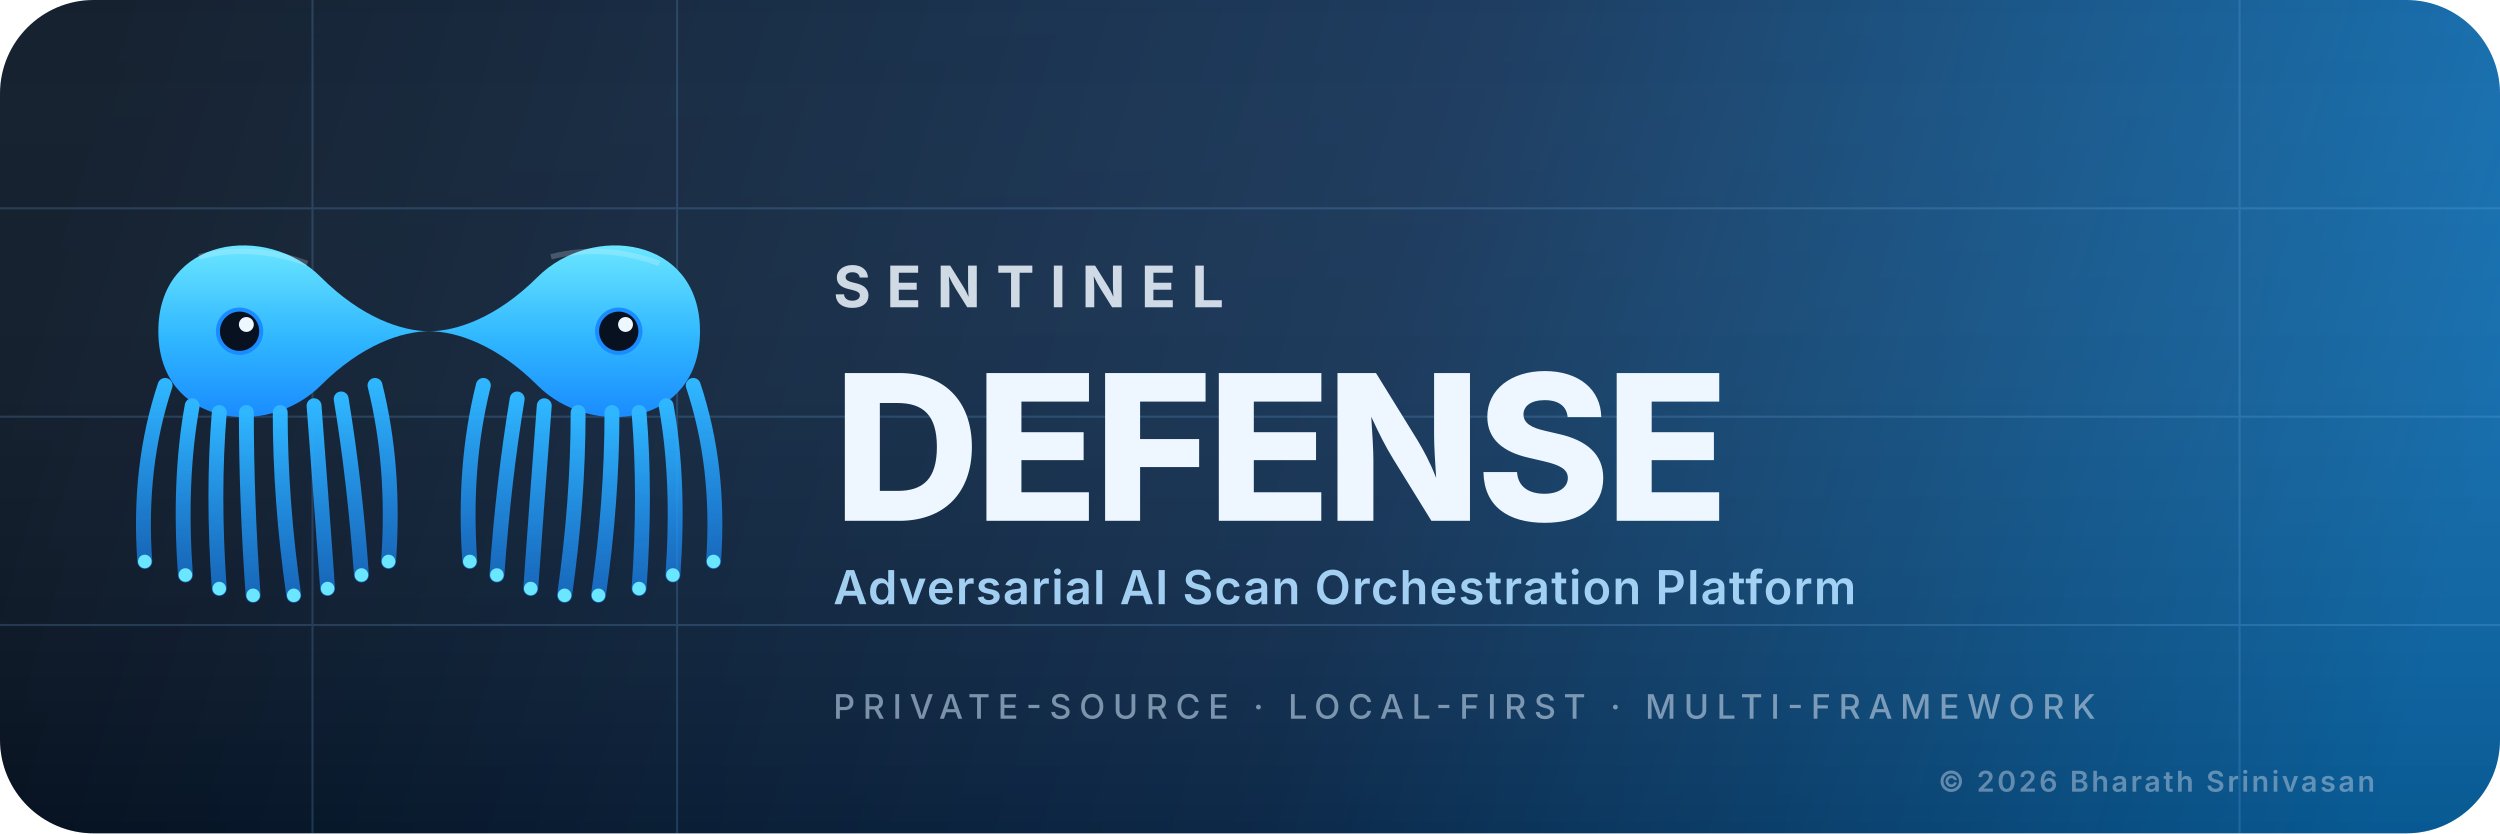
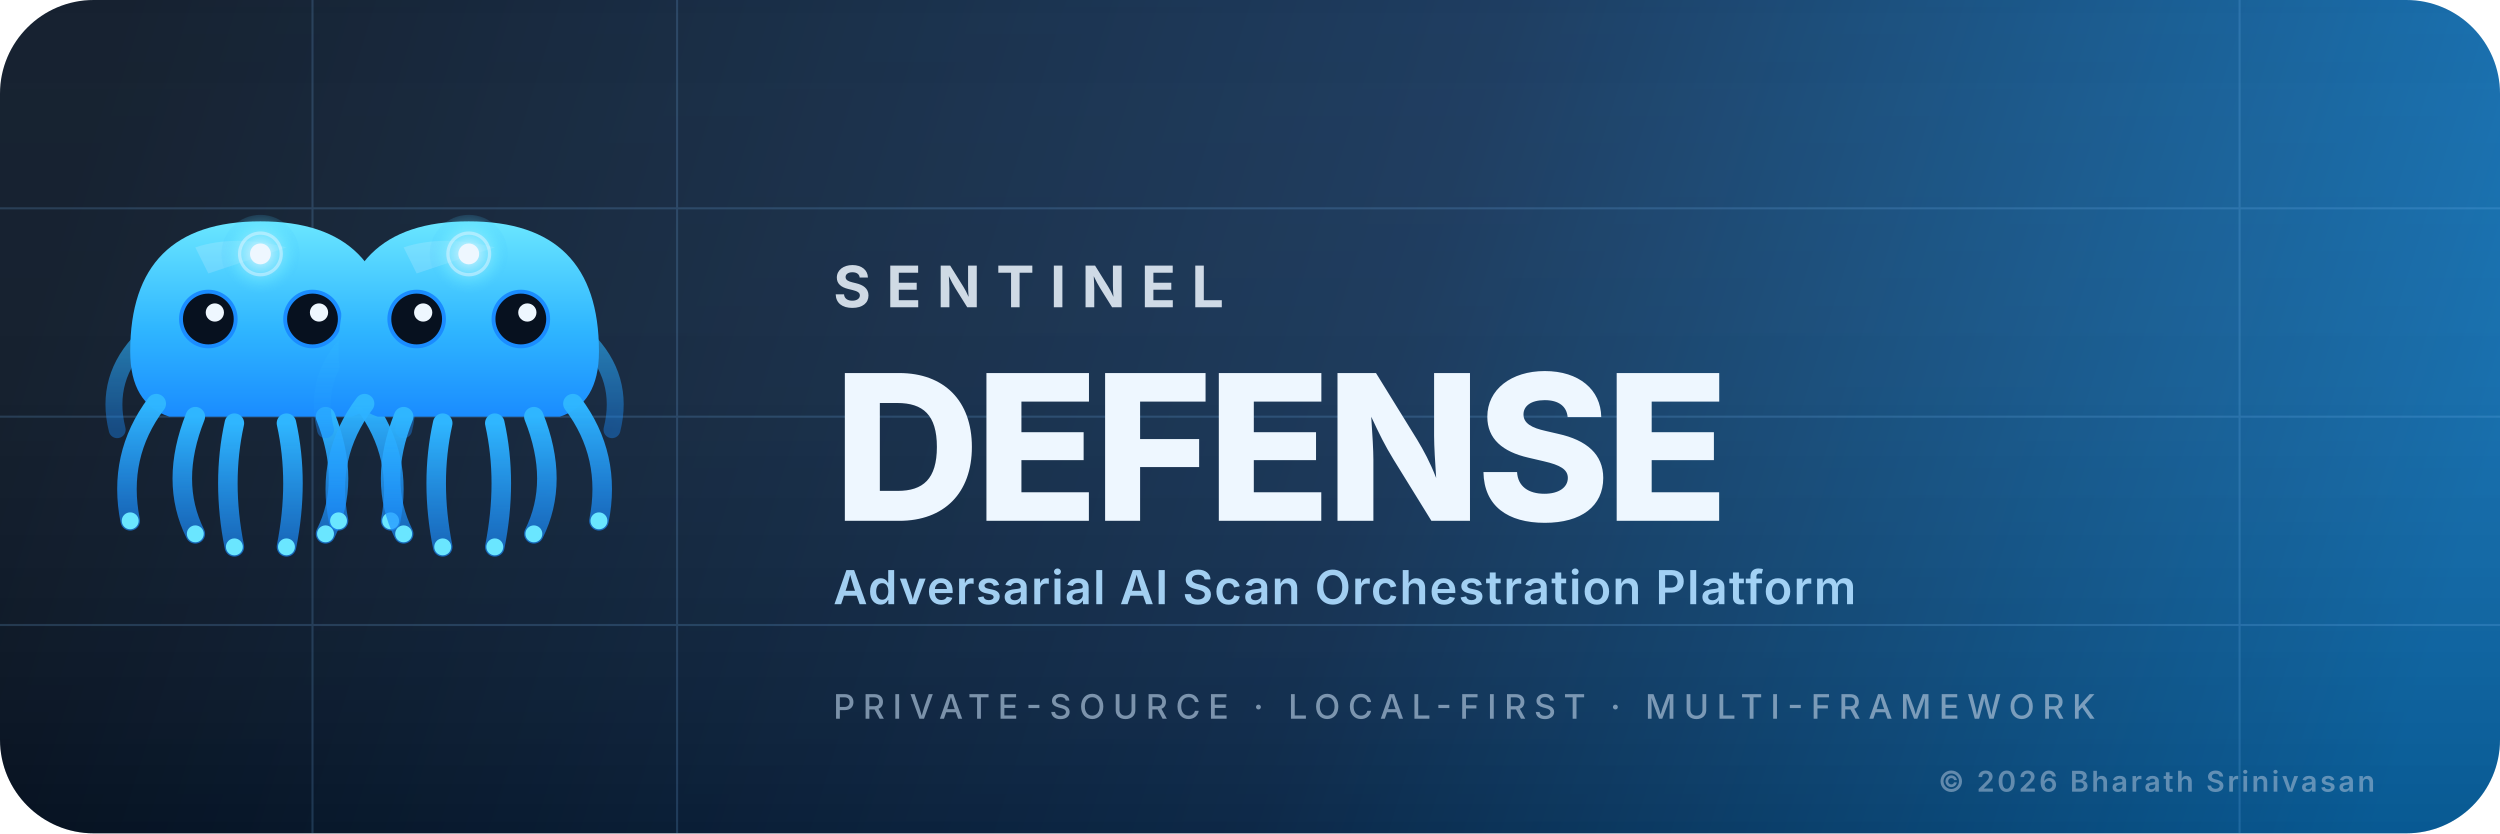
- <svg xmlns="http://www.w3.org/2000/svg" width="960" height="320" viewBox="0 0 960 320" fill="none" role="img" aria-label="Sentinel Defense — Adversarial AI Scan Orchestration Platform">
+ <svg xmlns="http://www.w3.org/2000/svg" xmlns:xlink="http://www.w3.org/1999/xlink" width="960" height="320" viewBox="0 0 960 320" fill="none" role="img" aria-label="Sentinel Defense — Adversarial AI Scan Orchestration Platform">
  <defs>
    <linearGradient id="bg" x1="40" y1="24" x2="920" y2="296" gradientUnits="userSpaceOnUse">
      <stop stop-color="#071323" />
      <stop offset="0.55" stop-color="#103157" />
      <stop offset="1" stop-color="#0a6db3" />
    </linearGradient>
    <linearGradient id="bell" x1="0" y1="0" x2="0" y2="1">
      <stop offset="0%" stop-color="#6ae6ff" />
      <stop offset="55%" stop-color="#2fb6ff" />
      <stop offset="100%" stop-color="#1a8cff" />
    </linearGradient>
    <linearGradient id="tent" x1="0" y1="0" x2="0" y2="1">
      <stop offset="0%" stop-color="#2fb6ff" />
      <stop offset="100%" stop-color="#1a8cff" stop-opacity="0.65" />
    </linearGradient>
    <radialGradient id="pulse" cx="0.5" cy="0.5" r="0.6">
      <stop offset="0%" stop-color="#eef7ff" stop-opacity="0.95" />
      <stop offset="60%" stop-color="#6ae6ff" stop-opacity="0.35" />
      <stop offset="100%" stop-color="#2fb6ff" stop-opacity="0" />
    </radialGradient>
    <linearGradient id="bevel" x1="0" y1="0" x2="0" y2="1">
      <stop offset="0%" stop-color="#ffffff" stop-opacity="0.06" />
      <stop offset="100%" stop-color="#000000" stop-opacity="0.18" />
    </linearGradient>
    <filter id="cyanize" x="0" y="0" width="100%" height="100%">
      <feColorMatrix type="matrix" values="0 0 0 0 0.184                 0 0 0 0 0.713                 0 0 0 0 1.000                 0 0 0 1 0" />
    </filter>
+     <symbol id="octopus" viewBox="0 0 64 64" overflow="visible">
+       <g fill="none" stroke="url(#tent)" stroke-width="2.6" stroke-linecap="round" opacity="0.6">
+         <path d="M14 28 Q  8 34 10 42" />
+         <path d="M50 28 Q 56 34 54 42" />
+       </g>
+       <path d="M12 30 Q 12 10 32 10 Q 52 10 52 30 Q 52 38 46 40 L 18 40 Q 12 38 12 30 Z" fill="url(#bell)" />
+       <path d="M22 14 Q 28 12 36 14 Q 30 16 24 18 Z" fill="#eef7ff" fill-opacity="0.18" />
+       <g fill="none" stroke="url(#tent)" stroke-width="3" stroke-linecap="round">
+         <path d="M16 38 Q 10 46 12 56" />
+         <path d="M22 40 Q 18 50 22 58" />
+         <path d="M28 41 Q 26 50 28 60" />
+         <path d="M36 41 Q 38 50 36 60" />
+         <path d="M42 40 Q 46 50 42 58" />
+         <path d="M48 38 Q 54 46 52 56" />
+       </g>
+       <g fill="#6ae6ff">
+         <circle cx="12" cy="56" r="1.3" />
+         <circle cx="22" cy="58" r="1.3" />
+         <circle cx="28" cy="60" r="1.3" />
+         <circle cx="36" cy="60" r="1.3" />
+         <circle cx="42" cy="58" r="1.3" />
+         <circle cx="52" cy="56" r="1.3" />
+       </g>
+       <circle cx="24" cy="25" r="4.2" fill="#07111f" />
+       <circle cx="40" cy="25" r="4.2" fill="#07111f" />
+       <circle cx="24" cy="25" r="4.2" fill="none" stroke="#1a8cff" stroke-width="0.6" />
+       <circle cx="40" cy="25" r="4.2" fill="none" stroke="#1a8cff" stroke-width="0.6" />
+       <circle cx="25" cy="24" r="1.4" fill="#eef7ff" />
+       <circle cx="41" cy="24" r="1.4" fill="#eef7ff" />
+       <circle cx="32" cy="15" r="6" fill="url(#pulse)" />
+       <circle cx="32" cy="15" r="1.6" fill="#eef7ff" />
+       <circle cx="32" cy="15" r="3.2" fill="none" stroke="#eef7ff" stroke-width="0.5" stroke-opacity="0.45" />
+     </symbol>
  </defs>
  <rect x="0" y="0" width="960" height="320" rx="36" fill="url(#bg)" />
  <rect x="0" y="0" width="960" height="320" rx="36" fill="url(#bevel)" />
  <g opacity="0.18" stroke="#7ec0ff" stroke-width="0.8">
    <path d="M0 80 H960" />
    <path d="M0 160 H960" />
    <path d="M0 240 H960" />
    <path d="M120 0 V320" />
    <path d="M260 0 V320" />
    <path d="M860 0 V320" />
  </g>
-   <g transform="translate(40 70) scale(2.6)">
-     <path d="M 8 22              C 8 8, 24 6, 32 14              C 38 20, 44 22, 48 22              C 52 22, 58 20, 64 14              C 72 6, 88 8, 88 22              C 88 36, 72 38, 64 30              C 58 24, 52 22, 48 22              C 44 22, 38 24, 32 30              C 24 38, 8 36, 8 22 Z" fill="url(#bell)" />
-     <path d="M 14 11 Q 22 9 30 12" fill="none" stroke="#eef7ff" stroke-opacity="0.22" stroke-width="0.8" />
-     <path d="M 66 11 Q 74 9 82 12" fill="none" stroke="#eef7ff" stroke-opacity="0.22" stroke-width="0.8" />
-     <circle cx="20" cy="22" r="3.2" fill="#07111f" />
-     <circle cx="20" cy="22" r="3.2" fill="none" stroke="#1a8cff" stroke-width="0.6" />
-     <circle cx="21" cy="21" r="1.1" fill="#eef7ff" />
-     <circle cx="76" cy="22" r="3.2" fill="#07111f" />
-     <circle cx="76" cy="22" r="3.2" fill="none" stroke="#1a8cff" stroke-width="0.6" />
-     <circle cx="77" cy="21" r="1.1" fill="#eef7ff" />
-     <g fill="none" stroke="url(#tent)" stroke-width="2.2" stroke-linecap="round">
-       <path d="M 9 30 Q 5 42 6 56" />
-       <path d="M 13 33 Q 11 44 12 58" />
-       <path d="M 17 34 Q 16 46 17 60" />
-       <path d="M 21 34 Q 21 47 22 61" />
-       <path d="M 26 34 Q 26 47 28 61" />
-       <path d="M 31 33 Q 32 46 33 60" />
-       <path d="M 35 32 Q 37 44 38 58" />
-       <path d="M 40 30 Q 43 42 42 56" />
-     </g>
-     <g fill="none" stroke="url(#tent)" stroke-width="2.2" stroke-linecap="round">
-       <path d="M 56 30 Q 53 42 54 56" />
-       <path d="M 61 32 Q 59 44 58 58" />
-       <path d="M 65 33 Q 64 46 63 60" />
-       <path d="M 70 34 Q 70 47 68 61" />
-       <path d="M 75 34 Q 75 47 73 61" />
-       <path d="M 79 34 Q 80 46 79 60" />
-       <path d="M 83 33 Q 85 44 84 58" />
-       <path d="M 87 30 Q 91 42 90 56" />
-     </g>
-     <g fill="#6ae6ff">
-       <circle cx="6" cy="56" r="1" />
-       <circle cx="12" cy="58" r="1" />
-       <circle cx="17" cy="60" r="1" />
-       <circle cx="22" cy="61" r="1" />
-       <circle cx="28" cy="61" r="1" />
-       <circle cx="33" cy="60" r="1" />
-       <circle cx="38" cy="58" r="1" />
-       <circle cx="42" cy="56" r="1" />
-       <circle cx="54" cy="56" r="1" />
-       <circle cx="58" cy="58" r="1" />
-       <circle cx="63" cy="60" r="1" />
-       <circle cx="68" cy="61" r="1" />
-       <circle cx="73" cy="61" r="1" />
-       <circle cx="79" cy="60" r="1" />
-       <circle cx="84" cy="58" r="1" />
-       <circle cx="90" cy="56" r="1" />
-     </g>
-   </g>
+   <use href="#octopus" xlink:href="#octopus" x="20" y="60" width="160" height="160" />
+   <use href="#octopus" xlink:href="#octopus" x="100" y="60" width="160" height="160" />
  <g fill="#eef7ff">
    <text x="320" y="118" font-family="Inter, 'SF Pro Display', 'Avenir Next', 'Segoe UI', Arial, sans-serif" font-size="22" font-weight="700" letter-spacing="6" fill-opacity="0.85">SENTINEL</text>
    <text x="320" y="200" font-family="Inter, 'SF Pro Display', 'Avenir Next', 'Segoe UI', Arial, sans-serif" font-size="78" font-weight="800" letter-spacing="-2">DEFENSE</text>
  </g>
  <g fill="#aedcff" font-family="Inter, 'SF Pro Display', 'Avenir Next', 'Segoe UI', Arial, sans-serif">
    <text x="320" y="232" font-size="18" font-weight="600" letter-spacing="0.5" fill-opacity="0.92">Adversarial AI Scan Orchestration Platform</text>
  </g>
  <g fill="#a9bfd6" font-family="Inter, 'SF Pro Display', 'Avenir Next', 'Segoe UI', Arial, sans-serif">
    <text x="320" y="276" font-size="13" font-weight="500" letter-spacing="3" fill-opacity="0.7">PRIVATE-SOURCE · LOCAL-FIRST · MULTI-FRAMEWORK</text>
  </g>
  <text x="912" y="304" font-family="Inter, 'SF Pro Display', Arial, sans-serif" font-size="11" font-weight="600" fill="#a9bfd6" fill-opacity="0.55" text-anchor="end" letter-spacing="1">© 2026 Bharath Srinivasan</text>
</svg>
